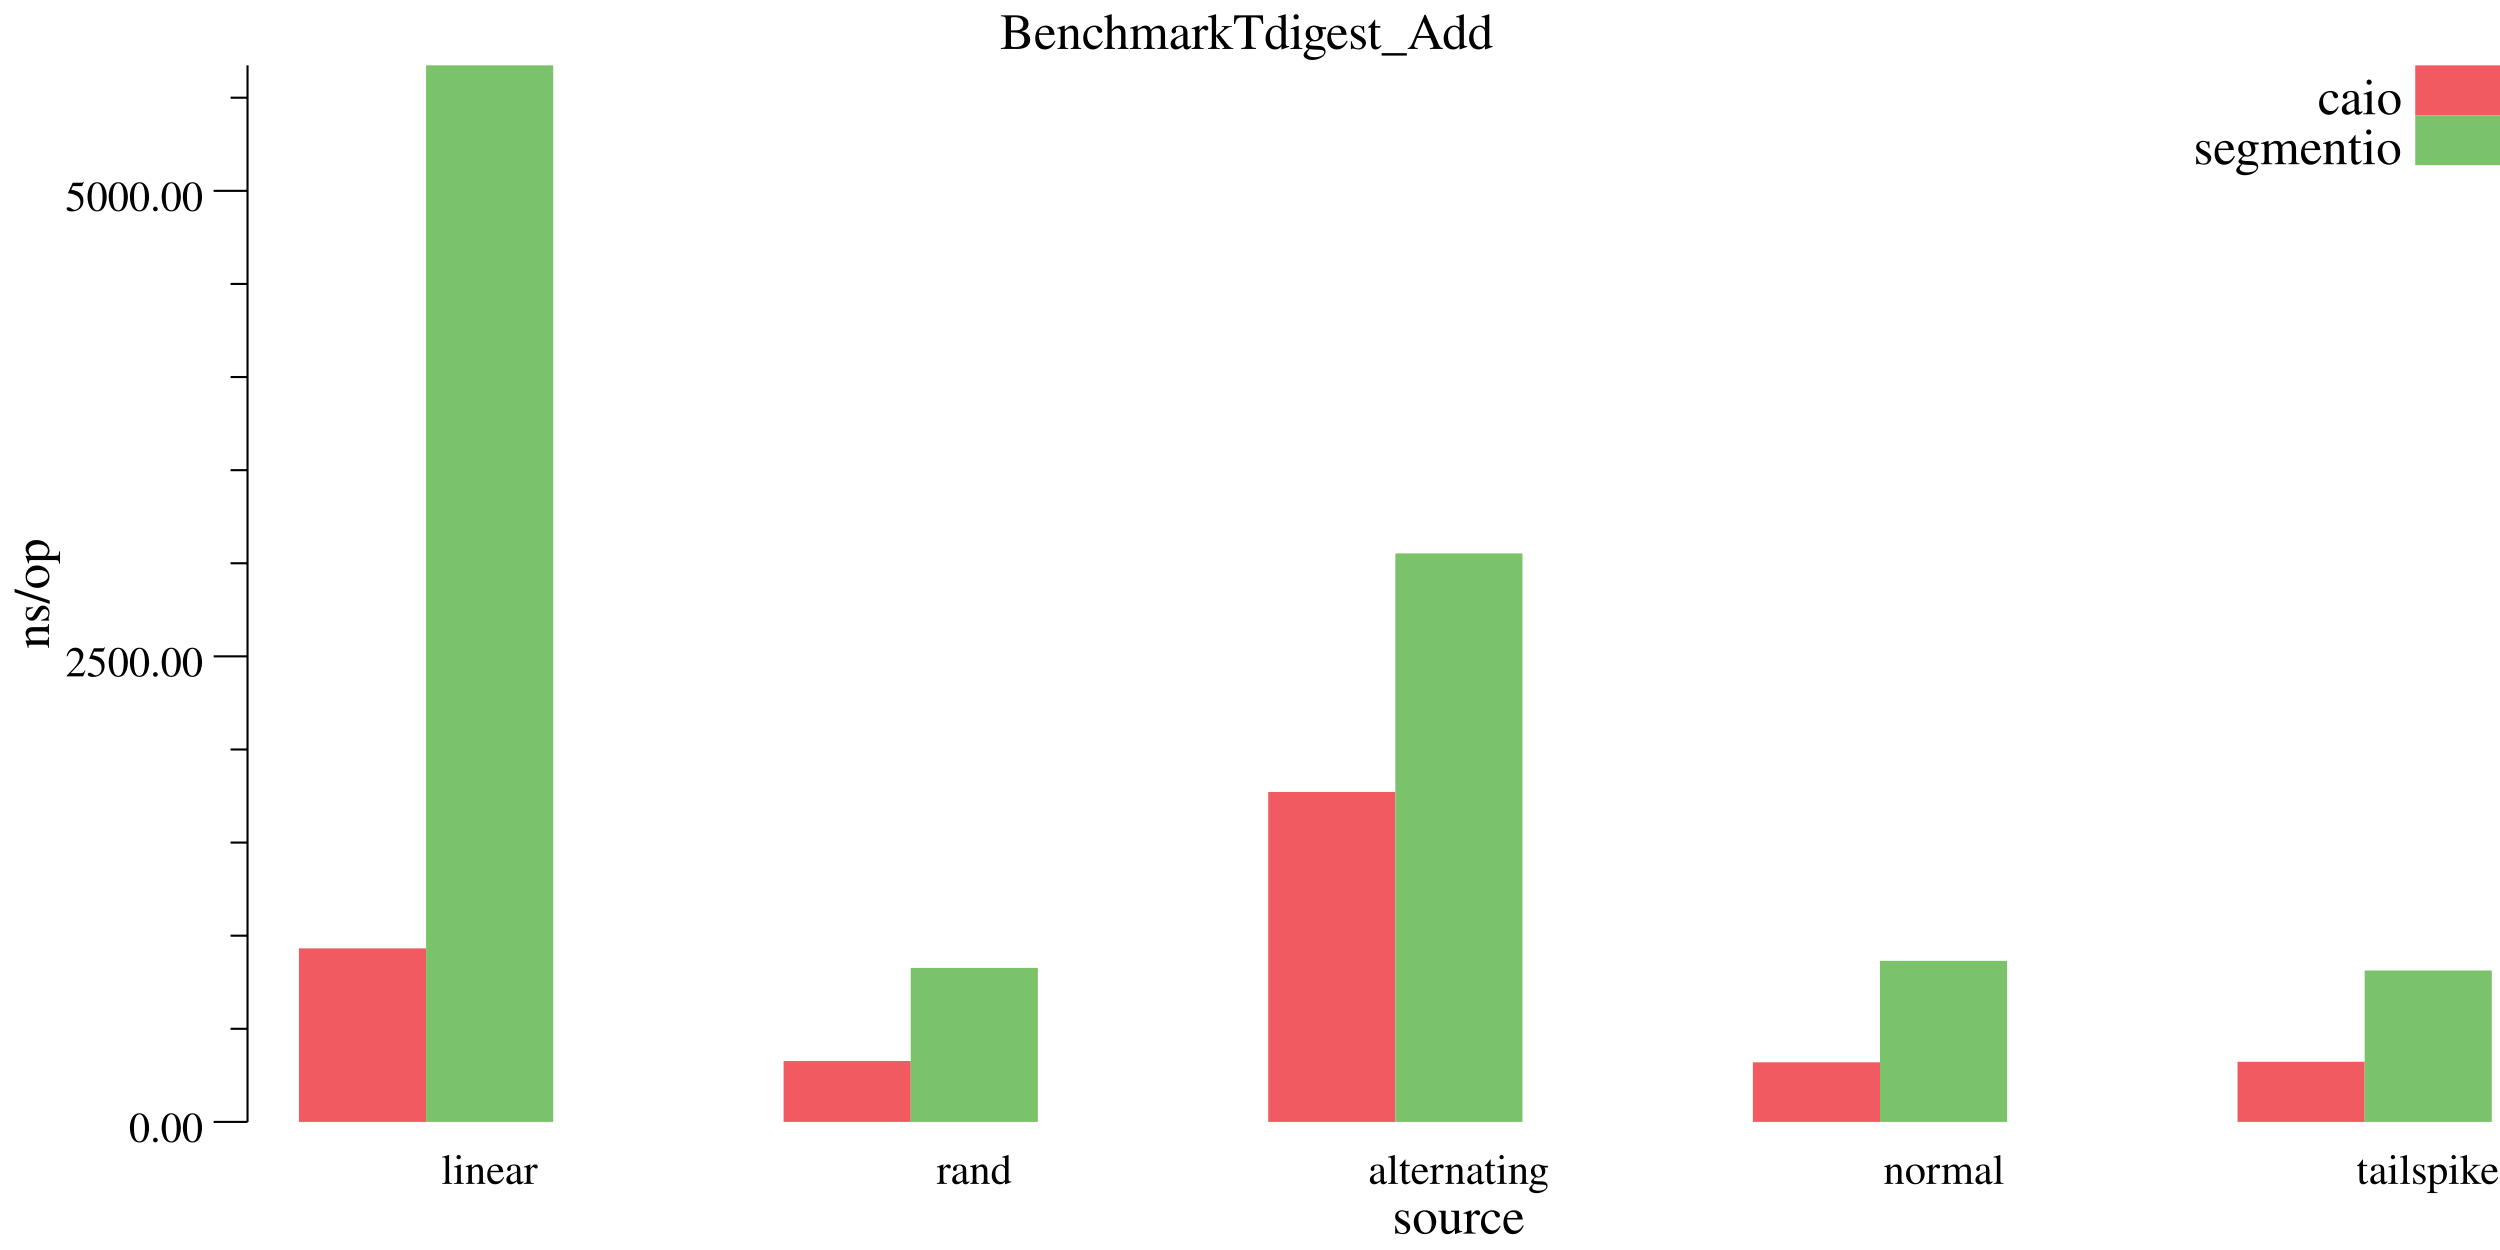
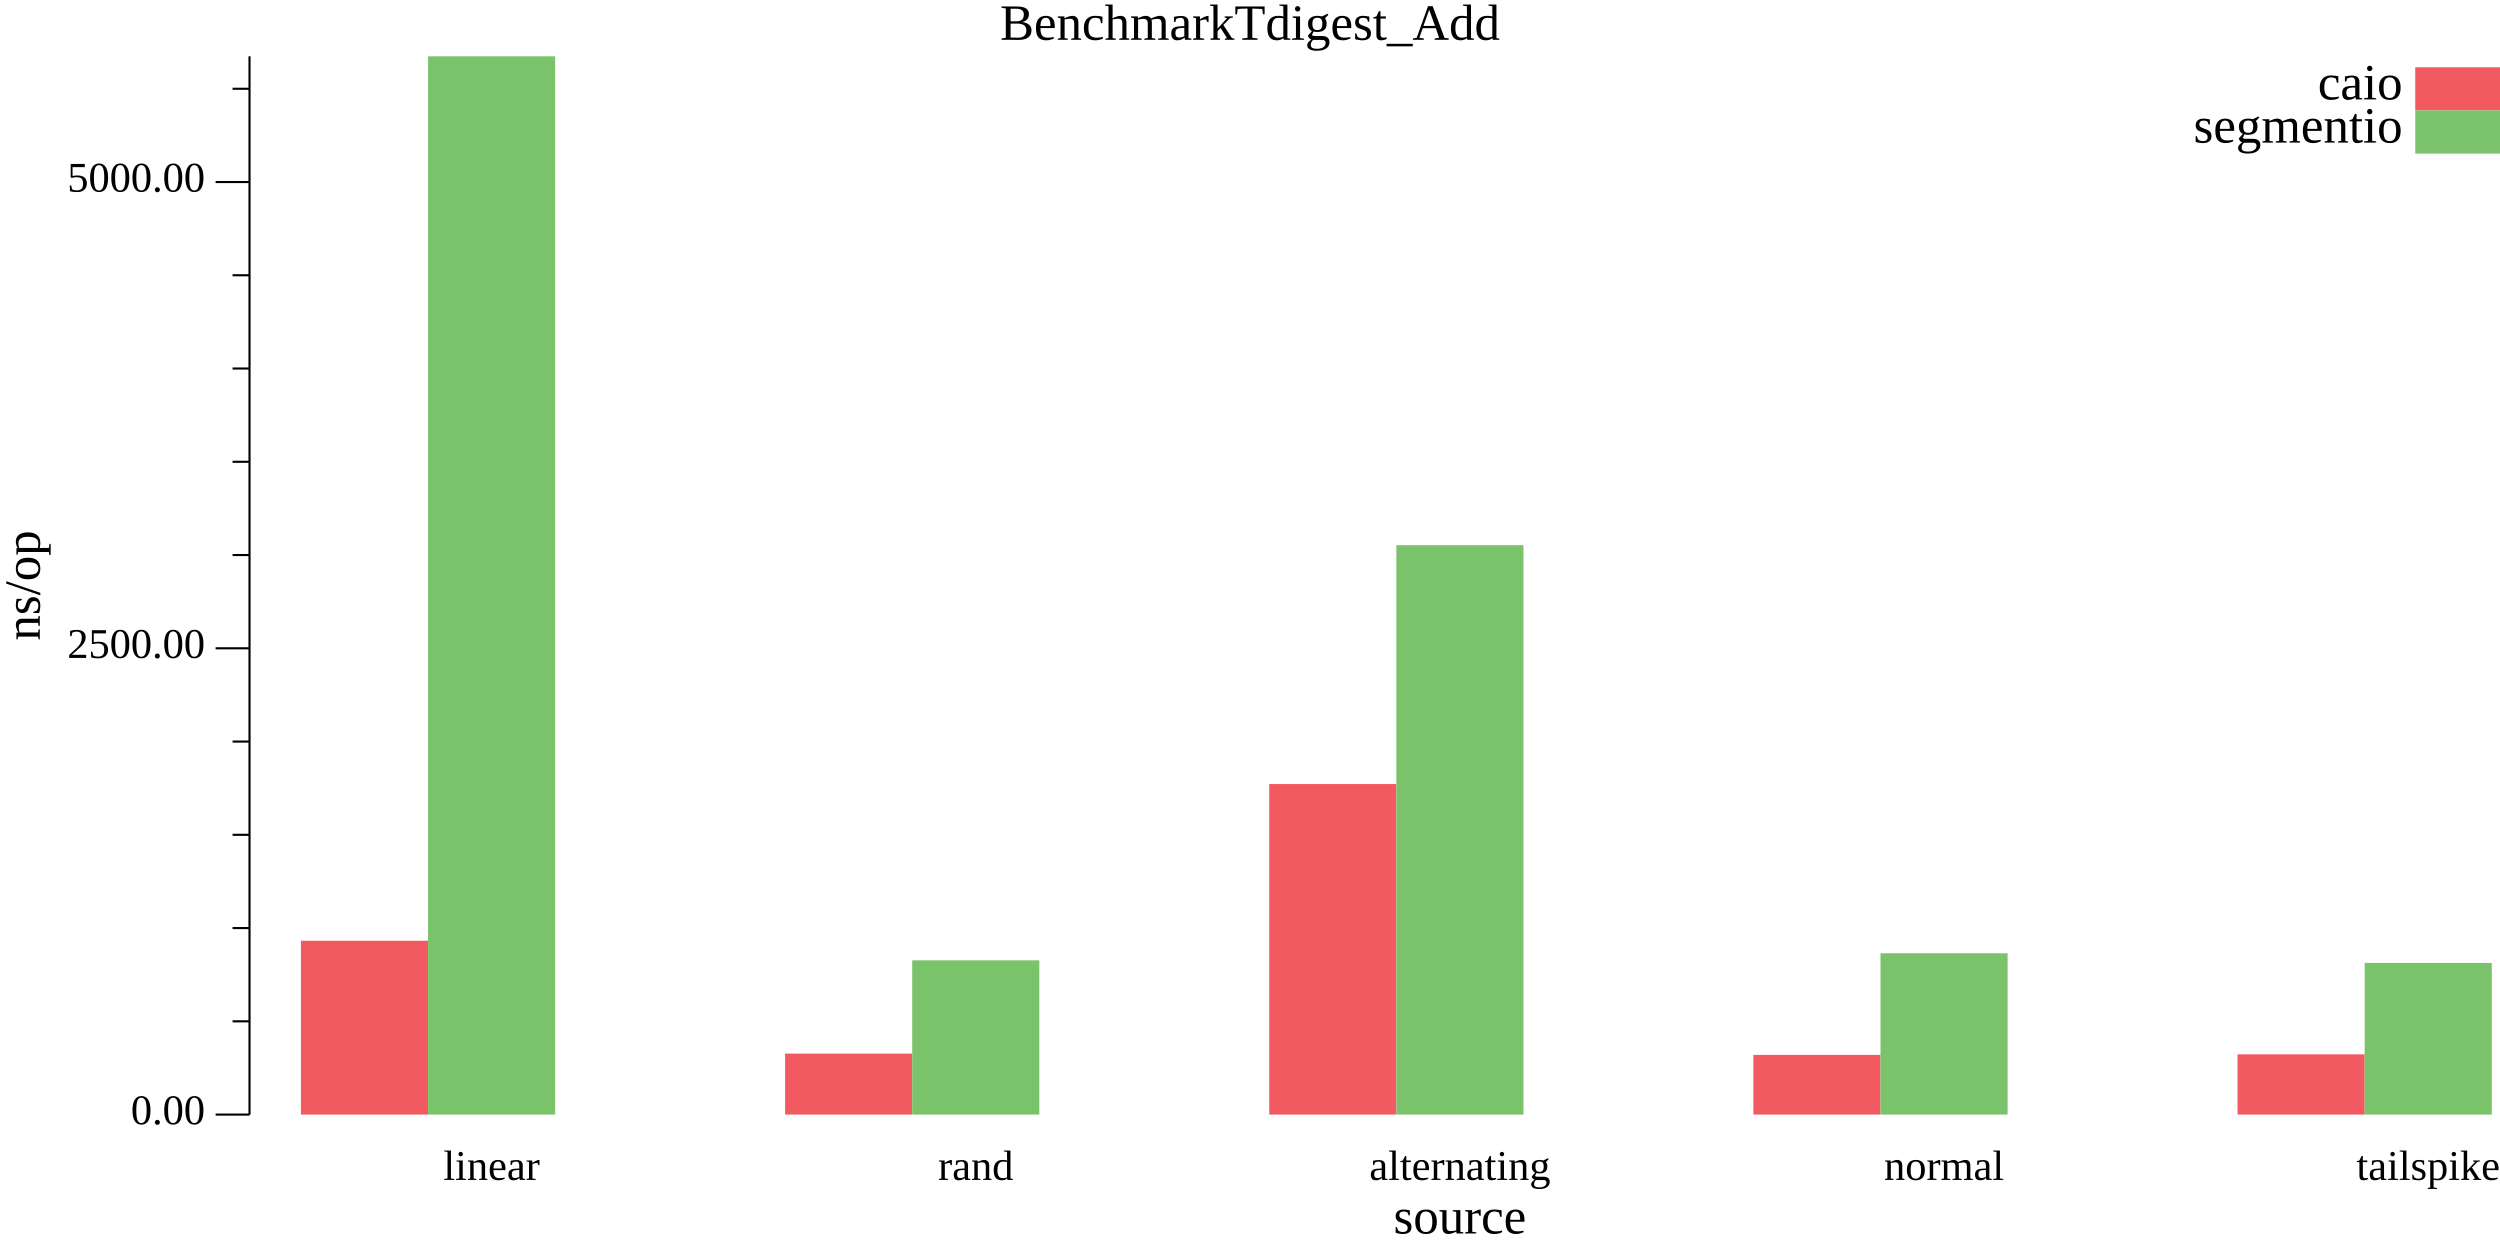
<svg xmlns="http://www.w3.org/2000/svg" width="590pt" height="295pt" viewBox="0 0 590 295">
  <g transform="scale(1, -1) translate(0, -295)">
    <path d="M0,0L590,0L590,295L0,295Z" style="fill:#FFFFFF" />
-     <text x="236.01" y="-283.45" transform="scale(1, -1)" style="font-family:Times;font-weight:normal;font-style:normal;font-size:12px">BenchmarkTdigest_Add</text>
-     <text x="328.64" y="-3.861" transform="scale(1, -1)" style="font-family:Times;font-weight:normal;font-style:normal;font-size:12px">source</text>
-     <text x="104.17" y="-15.602" transform="scale(1, -1)" style="font-family:Times;font-weight:normal;font-style:normal;font-size:10px">linear</text>
-     <text x="221.04" y="-15.602" transform="scale(1, -1)" style="font-family:Times;font-weight:normal;font-style:normal;font-size:10px">rand</text>
-     <text x="322.92" y="-15.602" transform="scale(1, -1)" style="font-family:Times;font-weight:normal;font-style:normal;font-size:10px">alternating</text>
-     <text x="444.52" y="-15.602" transform="scale(1, -1)" style="font-family:Times;font-weight:normal;font-style:normal;font-size:10px">normal</text>
-     <text x="556.12" y="-15.602" transform="scale(1, -1)" style="font-family:Times;font-weight:normal;font-style:normal;font-size:10px">tailspike</text>
+     <text x="236.01" y="-285.61" transform="scale(1, -1)" style="font-family:Liberation Serif;font-variant:normal;font-weight:normal;font-style:normal;font-size:12px">BenchmarkTdigest_Add</text>
+     <text x="328.88" y="-3.902" transform="scale(1, -1)" style="font-family:Liberation Serif;font-variant:normal;font-weight:normal;font-style:normal;font-size:12px">source</text>
+     <text x="104.63" y="-16.541" transform="scale(1, -1)" style="font-family:Liberation Serif;font-variant:normal;font-weight:normal;font-style:normal;font-size:10px">linear</text>
+     <text x="221.39" y="-16.541" transform="scale(1, -1)" style="font-family:Liberation Serif;font-variant:normal;font-weight:normal;font-style:normal;font-size:10px">rand</text>
+     <text x="323.16" y="-16.541" transform="scale(1, -1)" style="font-family:Liberation Serif;font-variant:normal;font-weight:normal;font-style:normal;font-size:10px">alternating</text>
+     <text x="444.64" y="-16.541" transform="scale(1, -1)" style="font-family:Liberation Serif;font-variant:normal;font-weight:normal;font-style:normal;font-size:10px">normal</text>
+     <text x="556.12" y="-16.541" transform="scale(1, -1)" style="font-family:Liberation Serif;font-variant:normal;font-weight:normal;font-style:normal;font-size:10px">tailspike</text>
    <g transform="rotate(90)">
-       <text x="141.91" y="11.555" transform="scale(1, -1)" style="font-family:Times;font-weight:normal;font-style:normal;font-size:12px">ns/op</text>
+       <text x="143.83" y="9.387" transform="scale(1, -1)" style="font-family:Liberation Serif;font-variant:normal;font-weight:normal;font-style:normal;font-size:12px">ns/op</text>
    </g>
-     <text x="30.416" y="-25.509" transform="scale(1, -1)" style="font-family:Times;font-weight:normal;font-style:normal;font-size:10px">0.00</text>
-     <text x="15.416" y="-135.38" transform="scale(1, -1)" style="font-family:Times;font-weight:normal;font-style:normal;font-size:10px">2500.00</text>
-     <text x="15.416" y="-245.24" transform="scale(1, -1)" style="font-family:Times;font-weight:normal;font-style:normal;font-size:10px">5000.00</text>
-     <path d="M50.416,30.23L58.416,30.23" style="fill:none;stroke:#000000;stroke-width:0.5" />
-     <path d="M50.416,140.1L58.416,140.1" style="fill:none;stroke:#000000;stroke-width:0.5" />
-     <path d="M50.416,249.96L58.416,249.96" style="fill:none;stroke:#000000;stroke-width:0.5" />
-     <path d="M54.416,52.204L58.416,52.204" style="fill:none;stroke:#000000;stroke-width:0.5" />
-     <path d="M54.416,74.177L58.416,74.177" style="fill:none;stroke:#000000;stroke-width:0.5" />
-     <path d="M54.416,96.151L58.416,96.151" style="fill:none;stroke:#000000;stroke-width:0.5" />
-     <path d="M54.416,118.12L58.416,118.12" style="fill:none;stroke:#000000;stroke-width:0.5" />
-     <path d="M54.416,162.07L58.416,162.07" style="fill:none;stroke:#000000;stroke-width:0.5" />
-     <path d="M54.416,184.04L58.416,184.04" style="fill:none;stroke:#000000;stroke-width:0.5" />
-     <path d="M54.416,206.02L58.416,206.02" style="fill:none;stroke:#000000;stroke-width:0.5" />
-     <path d="M54.416,227.99L58.416,227.99" style="fill:none;stroke:#000000;stroke-width:0.5" />
-     <path d="M54.416,271.94L58.416,271.94" style="fill:none;stroke:#000000;stroke-width:0.5" />
-     <path d="M58.416,30.23L58.416,279.58" style="fill:none;stroke:#000000;stroke-width:0.5" />
-     <path d="M70.548,30.23L70.548,71.189L100.55,71.189L100.55,30.23Z" style="fill:#F15A60" />
-     <path d="M184.93,30.23L184.93,44.601L214.93,44.601L214.93,30.23Z" style="fill:#F15A60" />
-     <path d="M299.3,30.23L299.3,108.1L329.3,108.1L329.3,30.23Z" style="fill:#F15A60" />
-     <path d="M413.68,30.23L413.68,44.293L443.68,44.293L443.68,30.23Z" style="fill:#F15A60" />
-     <path d="M528.06,30.23L528.06,44.425L558.06,44.425L558.06,30.23Z" style="fill:#F15A60" />
-     <path d="M100.55,30.23L100.55,279.58L130.55,279.58L130.55,30.23Z" style="fill:#7AC36A" />
-     <path d="M214.93,30.23L214.93,66.574L244.93,66.574L244.93,30.23Z" style="fill:#7AC36A" />
-     <path d="M329.3,30.23L329.3,164.4L359.3,164.4L359.3,30.23Z" style="fill:#7AC36A" />
-     <path d="M443.68,30.23L443.68,68.244L473.68,68.244L473.68,30.23Z" style="fill:#7AC36A" />
-     <path d="M558.06,30.23L558.06,65.959L588.06,65.959L588.06,30.23Z" style="fill:#7AC36A" />
-     <path d="M570,267.81L570,279.58L590,279.58L590,267.81Z" style="fill:#F15A60" />
-     <text x="547.01" y="-268.03" transform="scale(1, -1)" style="font-family:Times;font-weight:normal;font-style:normal;font-size:12px">caio</text>
-     <path d="M570,256.03L570,267.81L590,267.81L590,256.03Z" style="fill:#7AC36A" />
-     <text x="517.68" y="-256.25" transform="scale(1, -1)" style="font-family:Times;font-weight:normal;font-style:normal;font-size:12px">segmentio</text>
+     <text x="30.885" y="-29.674" transform="scale(1, -1)" style="font-family:Liberation Serif;font-variant:normal;font-weight:normal;font-style:normal;font-size:10px">0.00</text>
+     <text x="15.885" y="-139.72" transform="scale(1, -1)" style="font-family:Liberation Serif;font-variant:normal;font-weight:normal;font-style:normal;font-size:10px">2500.00</text>
+     <text x="15.885" y="-249.76" transform="scale(1, -1)" style="font-family:Liberation Serif;font-variant:normal;font-weight:normal;font-style:normal;font-size:10px">5000.00</text>
+     <path d="M50.885,31.959L58.885,31.959" style="fill:none;stroke:#000000;stroke-width:0.5" />
+     <path d="M50.885,142L58.885,142" style="fill:none;stroke:#000000;stroke-width:0.5" />
+     <path d="M50.885,252.04L58.885,252.04" style="fill:none;stroke:#000000;stroke-width:0.5" />
+     <path d="M54.885,53.967L58.885,53.967" style="fill:none;stroke:#000000;stroke-width:0.5" />
+     <path d="M54.885,75.976L58.885,75.976" style="fill:none;stroke:#000000;stroke-width:0.5" />
+     <path d="M54.885,97.984L58.885,97.984" style="fill:none;stroke:#000000;stroke-width:0.5" />
+     <path d="M54.885,119.99L58.885,119.99" style="fill:none;stroke:#000000;stroke-width:0.5" />
+     <path d="M54.885,164.01L58.885,164.01" style="fill:none;stroke:#000000;stroke-width:0.5" />
+     <path d="M54.885,186.02L58.885,186.02" style="fill:none;stroke:#000000;stroke-width:0.5" />
+     <path d="M54.885,208.03L58.885,208.03" style="fill:none;stroke:#000000;stroke-width:0.5" />
+     <path d="M54.885,230.04L58.885,230.04" style="fill:none;stroke:#000000;stroke-width:0.5" />
+     <path d="M54.885,274.05L58.885,274.05" style="fill:none;stroke:#000000;stroke-width:0.5" />
+     <path d="M58.885,31.959L58.885,281.71" style="fill:none;stroke:#000000;stroke-width:0.5" />
+     <path d="M71.017,31.959L71.017,72.983L101.02,72.983L101.02,31.959Z" style="fill:#F15A60" />
+     <path d="M185.28,31.959L185.28,46.353L215.28,46.353L215.28,31.959Z" style="fill:#F15A60" />
+     <path d="M299.54,31.959L299.54,109.96L329.54,109.96L329.54,31.959Z" style="fill:#F15A60" />
+     <path d="M413.8,31.959L413.8,46.044L443.8,46.044L443.8,31.959Z" style="fill:#F15A60" />
+     <path d="M528.06,31.959L528.06,46.176L558.06,46.176L558.06,31.959Z" style="fill:#F15A60" />
+     <path d="M101.02,31.959L101.02,281.71L131.02,281.71L131.02,31.959Z" style="fill:#7AC36A" />
+     <path d="M215.28,31.959L215.28,68.361L245.28,68.361L245.28,31.959Z" style="fill:#7AC36A" />
+     <path d="M329.54,31.959L329.54,166.34L359.54,166.34L359.54,31.959Z" style="fill:#7AC36A" />
+     <path d="M443.8,31.959L443.8,70.034L473.8,70.034L473.8,31.959Z" style="fill:#7AC36A" />
+     <path d="M558.06,31.959L558.06,67.745L588.06,67.745L588.06,31.959Z" style="fill:#7AC36A" />
+     <path d="M570,268.93L570,279.12L590,279.12L590,268.93Z" style="fill:#F15A60" />
+     <text x="547.01" y="-271.54" transform="scale(1, -1)" style="font-family:Liberation Serif;font-variant:normal;font-weight:normal;font-style:normal;font-size:12px">caio</text>
+     <path d="M570,258.75L570,268.93L590,268.93L590,258.75Z" style="fill:#7AC36A" />
+     <text x="517.68" y="-261.35" transform="scale(1, -1)" style="font-family:Liberation Serif;font-variant:normal;font-weight:normal;font-style:normal;font-size:12px">segmentio</text>
  </g>
</svg>
